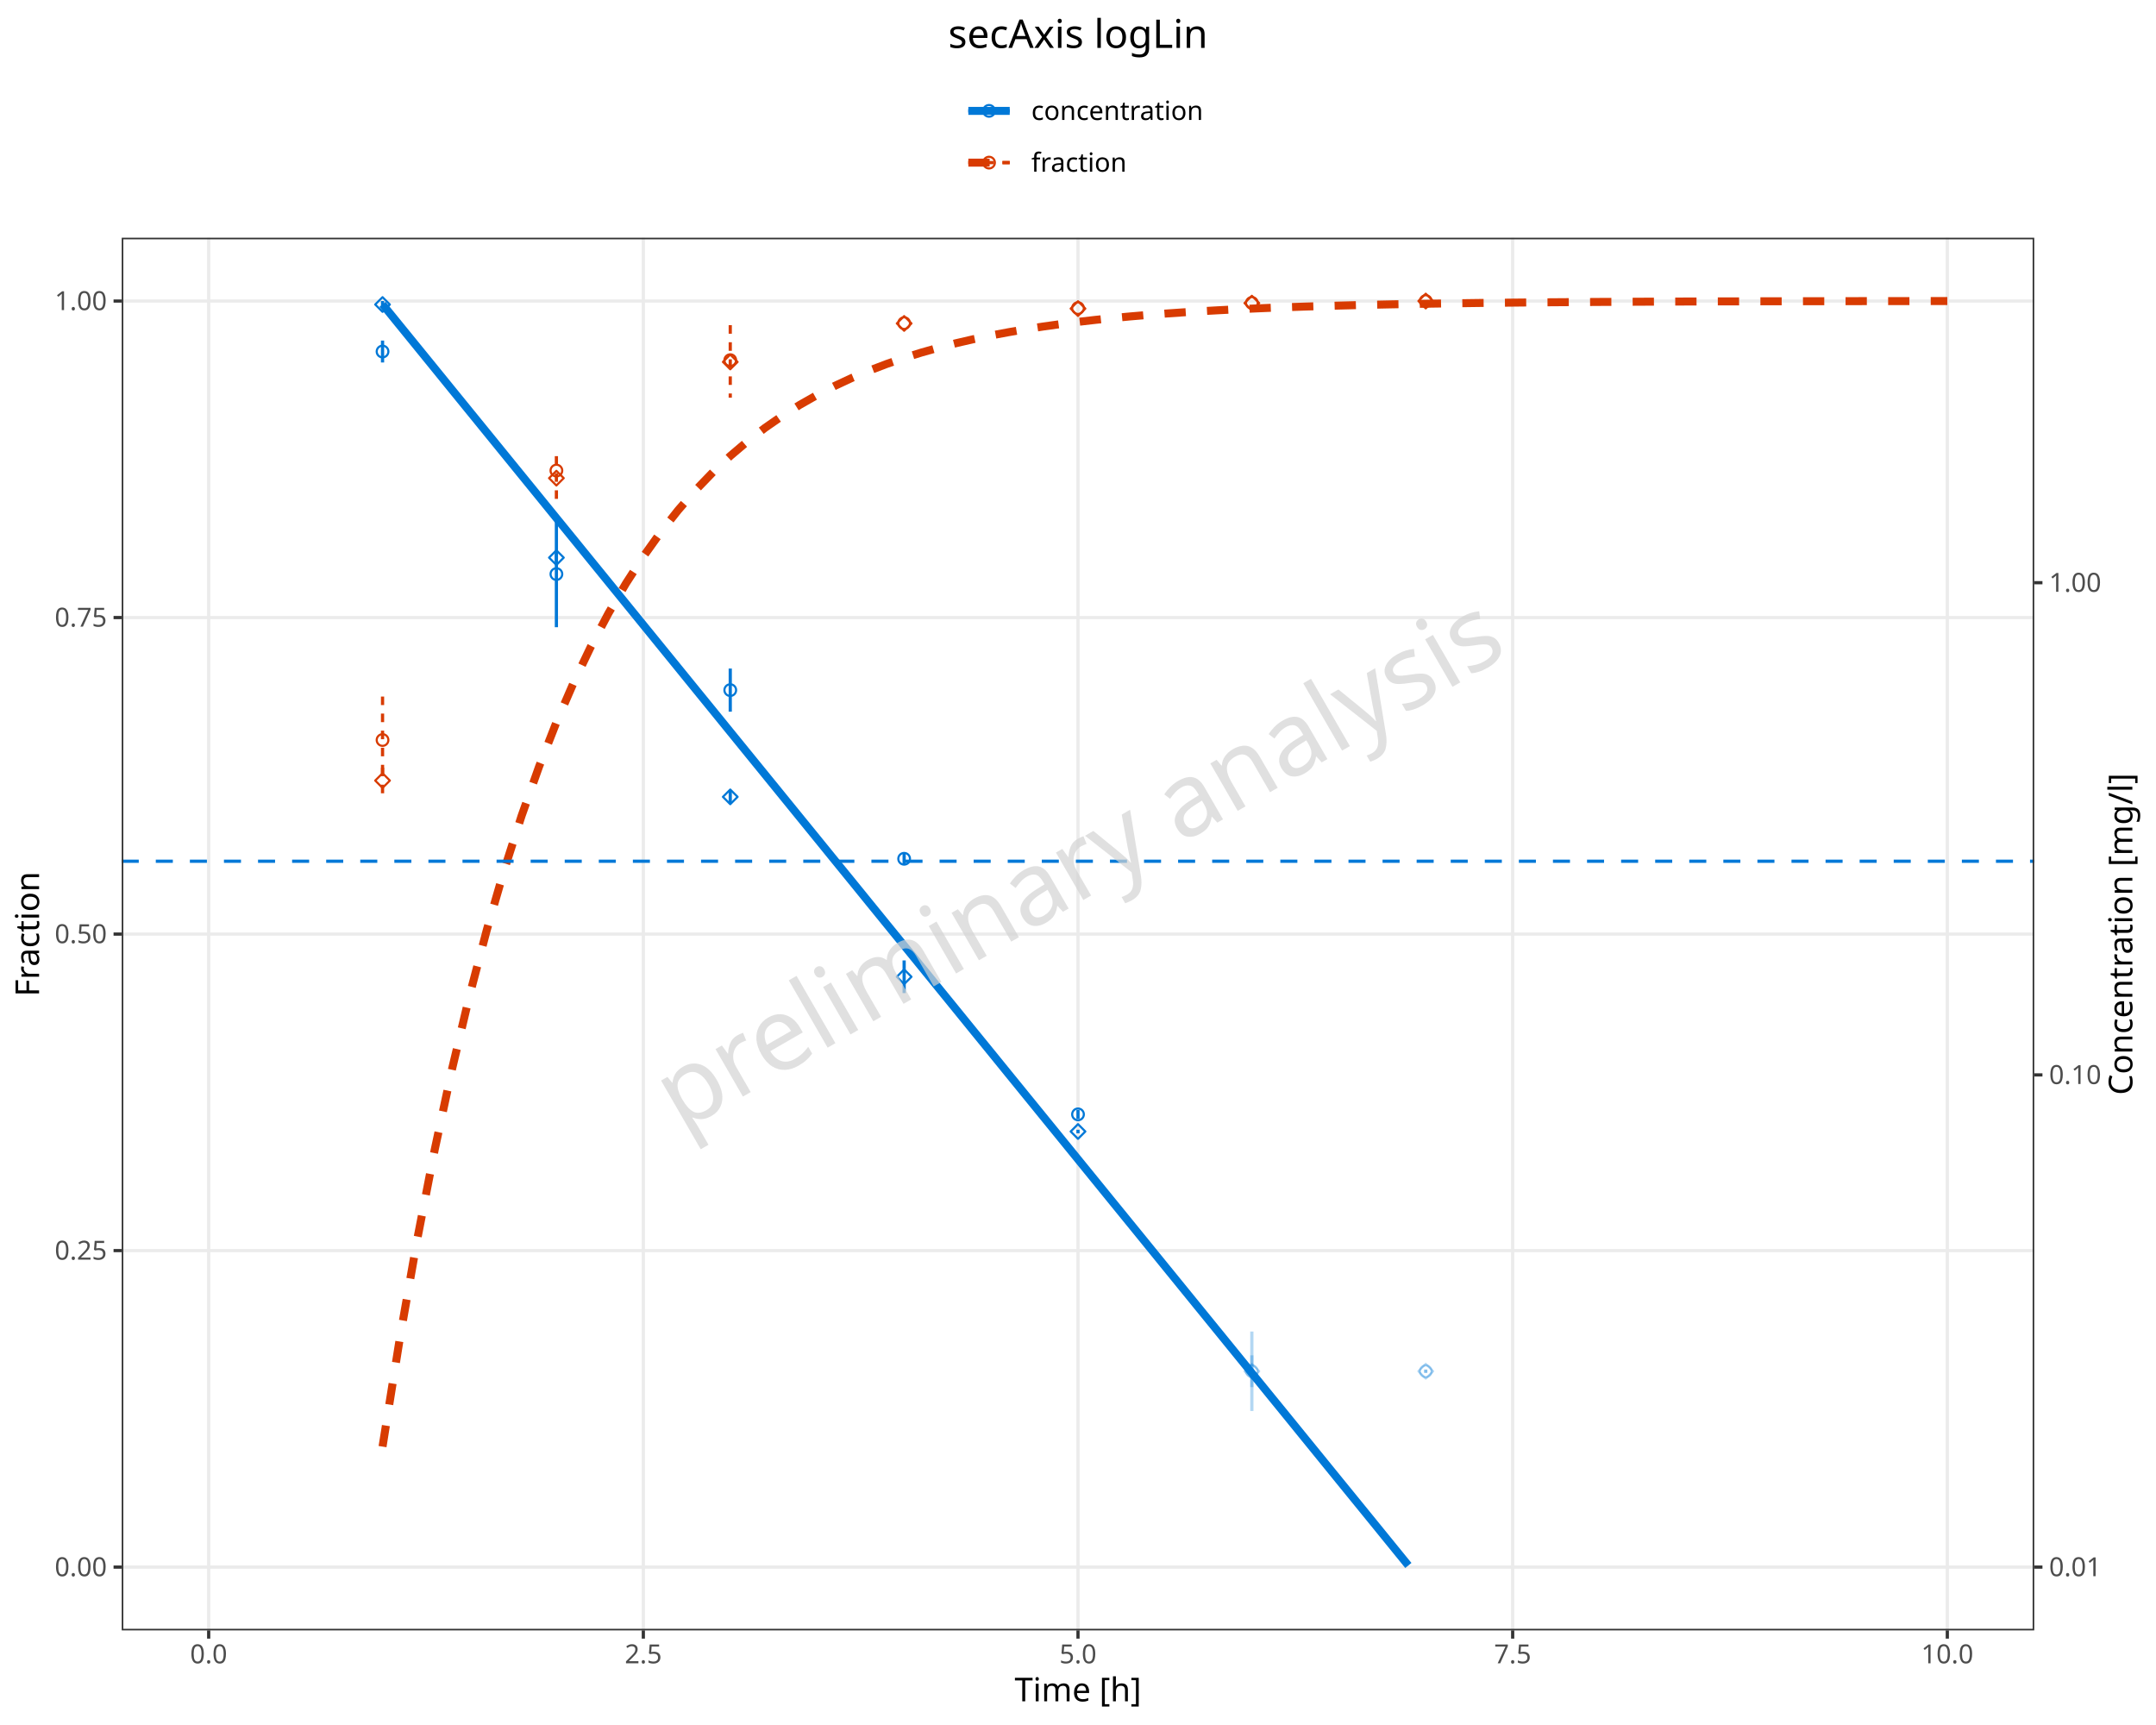
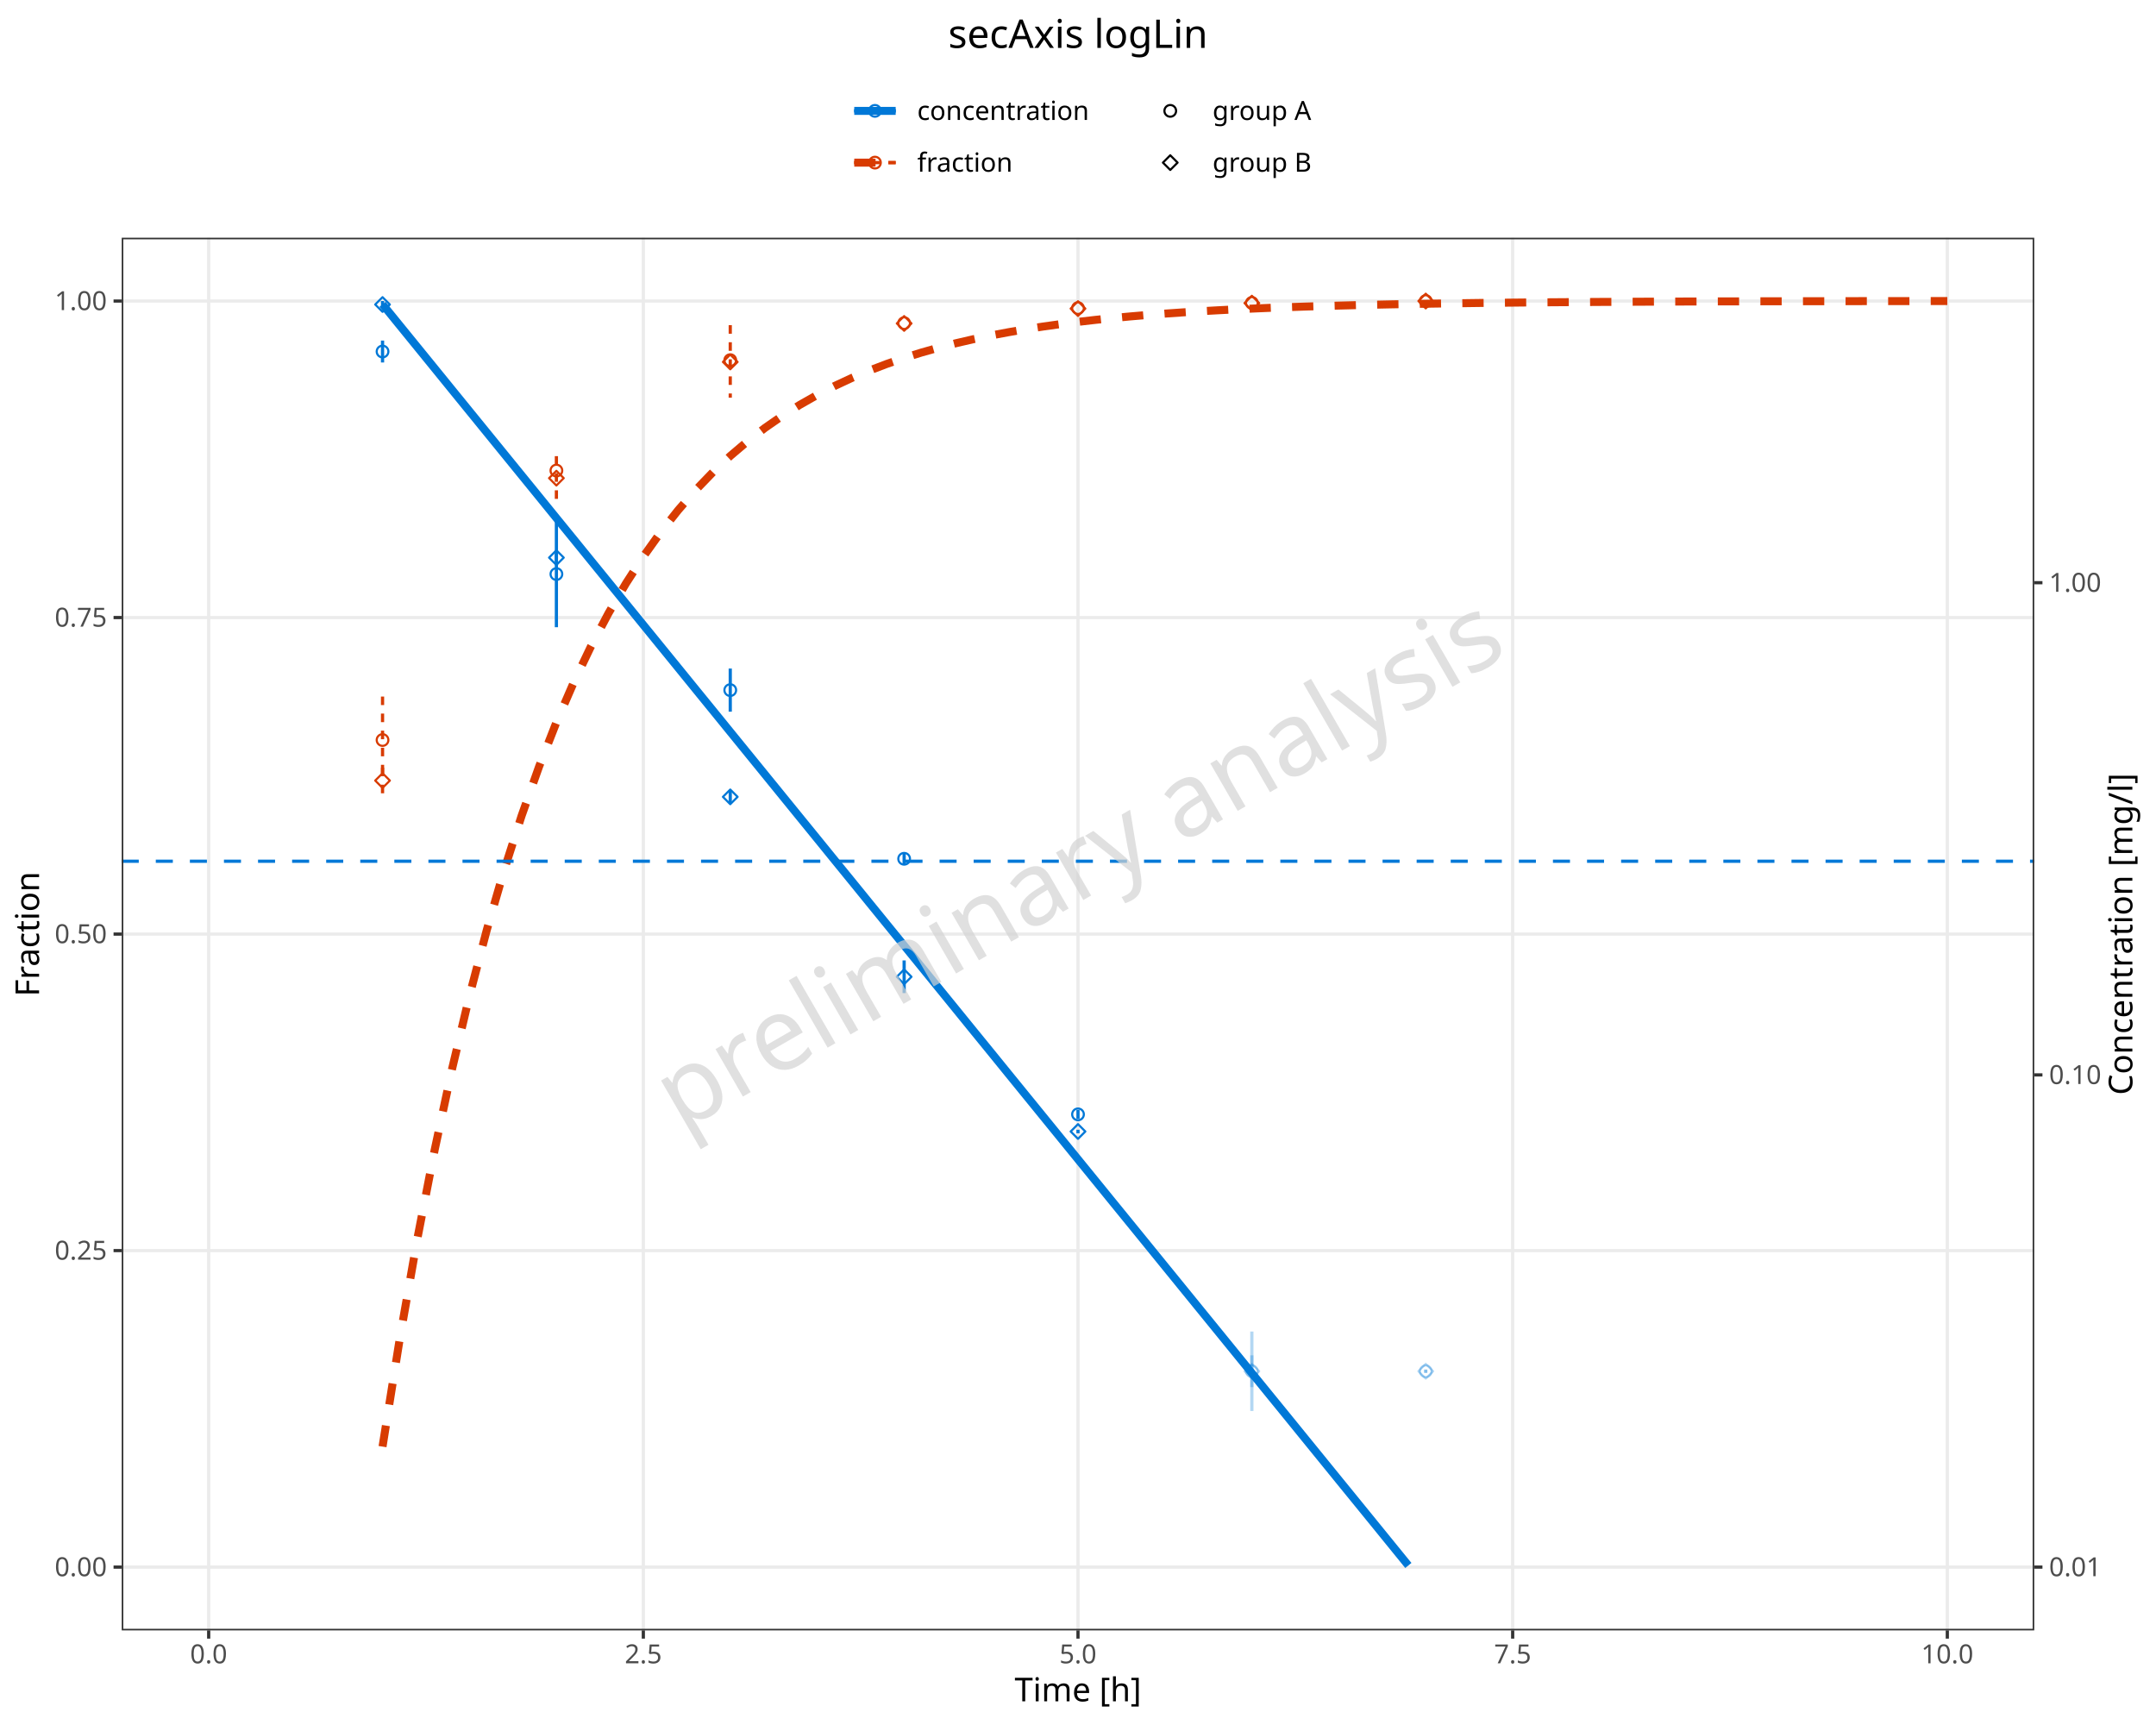
<svg xmlns="http://www.w3.org/2000/svg" class="svglite" data-engine-version="2.0" width="720.00pt" height="576.00pt" viewBox="0 0 720.00 576.00">
  <defs>
    <style type="text/css">
    .svglite line, .svglite polyline, .svglite polygon, .svglite path, .svglite rect, .svglite circle {
      fill: none;
      stroke: #000000;
      stroke-linecap: round;
      stroke-linejoin: round;
      stroke-miterlimit: 10.00;
    }
  </style>
  </defs>
  <rect width="100%" height="100%" style="stroke: none; fill: #FFFFFF;" />
  <defs>
    <clipPath id="cpMC4wMHw3MjAuMDB8MC4wMHw1NzYuMDA=">
      <rect x="0.00" y="0.00" width="720.00" height="576.00" />
    </clipPath>
  </defs>
  <g clip-path="url(#cpMC4wMHw3MjAuMDB8MC4wMHw1NzYuMDA=)">
    <rect x="0" y="0.00" width="720.00" height="576.00" style="stroke-width: 1.07; stroke: #FFFFFF; fill: #FFFFFF;" />
  </g>
  <defs>
    <clipPath id="cpNDAuNjV8Njc5LjM1fDc5LjM4fDU0NC40Mg==">
      <rect x="40.65" y="79.38" width="638.69" height="465.04" />
    </clipPath>
  </defs>
  <g clip-path="url(#cpNDAuNjV8Njc5LjM1fDc5LjM4fDU0NC40Mg==)">
    <rect x="40.65" y="79.38" width="638.69" height="465.04" style="stroke-width: 1.07; stroke: none; fill: #FFFFFF;" />
    <polyline points="40.65,523.28 679.35,523.28 " style="stroke-width: 1.07; stroke: #EBEBEB; stroke-linecap: butt;" />
    <polyline points="40.65,417.59 679.35,417.59 " style="stroke-width: 1.07; stroke: #EBEBEB; stroke-linecap: butt;" />
    <polyline points="40.65,311.90 679.35,311.90 " style="stroke-width: 1.07; stroke: #EBEBEB; stroke-linecap: butt;" />
    <polyline points="40.65,206.21 679.35,206.21 " style="stroke-width: 1.07; stroke: #EBEBEB; stroke-linecap: butt;" />
    <polyline points="40.65,100.52 679.35,100.52 " style="stroke-width: 1.07; stroke: #EBEBEB; stroke-linecap: butt;" />
    <polyline points="69.69,544.42 69.69,79.38 " style="stroke-width: 1.07; stroke: #EBEBEB; stroke-linecap: butt;" />
    <polyline points="214.84,544.42 214.84,79.38 " style="stroke-width: 1.07; stroke: #EBEBEB; stroke-linecap: butt;" />
    <polyline points="360.00,544.42 360.00,79.38 " style="stroke-width: 1.07; stroke: #EBEBEB; stroke-linecap: butt;" />
    <polyline points="505.16,544.42 505.16,79.38 " style="stroke-width: 1.07; stroke: #EBEBEB; stroke-linecap: butt;" />
    <polyline points="650.31,544.42 650.31,79.38 " style="stroke-width: 1.07; stroke: #EBEBEB; stroke-linecap: butt;" />
    <polyline points="127.75,101.61 133.56,108.75 139.36,115.88 145.17,123.02 150.97,130.16 156.78,137.30 162.59,144.44 168.39,151.57 174.20,158.71 180.01,165.85 185.81,172.99 191.62,180.12 197.42,187.26 203.23,194.40 209.04,201.54 214.84,208.67 220.65,215.81 226.46,222.95 232.26,230.09 238.07,237.22 243.87,244.36 249.68,251.50 255.49,258.64 261.29,265.77 267.10,272.91 272.91,280.05 278.71,287.19 284.52,294.32 290.32,301.46 296.13,308.60 301.94,315.74 307.74,322.87 313.55,330.01 319.36,337.15 325.16,344.29 330.97,351.42 336.77,358.56 342.58,365.70 348.39,372.84 354.19,379.97 360.00,387.11 365.81,394.25 371.61,401.39 377.42,408.52 383.23,415.66 389.03,422.80 394.84,429.94 400.64,437.07 406.45,444.21 412.26,451.35 418.06,458.49 423.87,465.63 429.68,472.76 435.48,479.90 441.29,487.04 447.09,494.18 452.90,501.31 458.71,508.45 464.51,515.59 470.32,522.73 " style="stroke-width: 2.67; stroke: #0078D7; stroke-linecap: butt;" />
    <polyline points="127.75,483.04 133.56,446.64 139.36,413.70 145.17,383.89 150.97,356.92 156.78,332.51 162.59,310.43 168.39,290.45 174.20,272.37 180.01,256.01 185.81,241.21 191.62,227.82 197.42,215.70 203.23,204.73 209.04,194.81 214.84,185.84 220.65,177.71 226.46,170.36 232.26,163.71 238.07,157.69 243.87,152.25 249.68,147.32 255.49,142.86 261.29,138.83 267.10,135.18 272.91,131.88 278.71,128.89 284.52,126.18 290.32,123.74 296.13,121.52 301.94,119.52 307.74,117.71 313.55,116.07 319.36,114.58 325.16,113.24 330.97,112.02 336.77,110.93 342.58,109.93 348.39,109.03 354.19,108.22 360.00,107.48 365.81,106.81 371.61,106.21 377.42,105.66 383.23,105.17 389.03,104.72 394.84,104.32 400.64,103.95 406.45,103.62 412.26,103.32 418.06,103.05 423.87,102.80 429.68,102.58 435.48,102.38 441.29,102.20 447.09,102.04 452.90,101.89 458.71,101.75 464.51,101.63 470.32,101.52 476.13,101.42 481.93,101.33 487.74,101.25 493.54,101.17 499.35,101.11 505.16,101.05 510.96,100.99 516.77,100.94 522.58,100.90 528.38,100.86 534.19,100.82 539.99,100.79 545.80,100.76 551.61,100.73 557.41,100.71 563.22,100.68 569.03,100.66 574.83,100.64 580.64,100.63 586.44,100.61 592.25,100.60 598.06,100.59 603.86,100.58 609.67,100.57 615.48,100.56 621.28,100.55 627.09,100.54 632.89,100.54 638.70,100.53 644.51,100.52 650.31,100.52 " style="stroke-width: 2.67; stroke: #D83B01; stroke-dasharray: 7.11,7.11; stroke-linecap: butt;" />
    <polyline points="127.75,232.58 127.75,232.58 " style="stroke-width: 1.07; stroke: #D83B01; stroke-dasharray: 2.85,2.85; stroke-linecap: butt;" />
    <polyline points="127.75,232.58 127.75,260.88 " style="stroke-width: 1.07; stroke: #D83B01; stroke-dasharray: 2.85,2.85; stroke-linecap: butt;" />
    <polyline points="127.75,260.88 127.75,260.88 " style="stroke-width: 1.07; stroke: #D83B01; stroke-dasharray: 2.85,2.85; stroke-linecap: butt;" />
    <polyline points="185.81,237.70 185.81,237.70 " style="stroke-width: 1.07; stroke: #D83B01; stroke-dasharray: 2.85,2.85; stroke-linecap: butt;" />
    <polyline points="243.87,158.90 243.87,158.90 " style="stroke-width: 1.07; stroke: #D83B01; stroke-dasharray: 2.85,2.85; stroke-linecap: butt;" />
    <polyline points="301.94,119.88 301.94,119.88 " style="stroke-width: 1.07; stroke: #D83B01; stroke-dasharray: 2.85,2.85; stroke-linecap: butt;" />
    <polyline points="360.00,111.58 360.00,111.58 " style="stroke-width: 1.07; stroke: #D83B01; stroke-dasharray: 2.85,2.85; stroke-linecap: butt;" />
    <polyline points="418.06,172.72 418.06,172.72 " style="stroke-width: 1.07; stroke: #D83B01; stroke-dasharray: 2.85,2.85; stroke-linecap: butt;" />
    <polyline points="476.13,103.30 476.13,103.30 " style="stroke-width: 1.07; stroke: #D83B01; stroke-dasharray: 2.85,2.85; stroke-linecap: butt;" />
    <polyline points="127.75,256.33 127.75,256.33 " style="stroke-width: 1.07; stroke: #D83B01; stroke-dasharray: 2.85,2.85; stroke-linecap: butt;" />
    <polyline points="127.75,256.33 127.75,264.88 " style="stroke-width: 1.07; stroke: #D83B01; stroke-dasharray: 2.85,2.85; stroke-linecap: butt;" />
    <polyline points="127.75,264.88 127.75,264.88 " style="stroke-width: 1.07; stroke: #D83B01; stroke-dasharray: 2.85,2.85; stroke-linecap: butt;" />
    <polyline points="185.81,152.32 185.81,152.32 " style="stroke-width: 1.07; stroke: #D83B01; stroke-dasharray: 2.85,2.85; stroke-linecap: butt;" />
    <polyline points="185.81,152.32 185.81,166.86 " style="stroke-width: 1.07; stroke: #D83B01; stroke-dasharray: 2.85,2.85; stroke-linecap: butt;" />
    <polyline points="185.81,166.86 185.81,166.86 " style="stroke-width: 1.07; stroke: #D83B01; stroke-dasharray: 2.85,2.85; stroke-linecap: butt;" />
    <polyline points="243.87,108.58 243.87,108.58 " style="stroke-width: 1.07; stroke: #D83B01; stroke-dasharray: 2.85,2.85; stroke-linecap: butt;" />
    <polyline points="243.87,108.58 243.87,132.78 " style="stroke-width: 1.07; stroke: #D83B01; stroke-dasharray: 2.85,2.85; stroke-linecap: butt;" />
    <polyline points="243.87,132.78 243.87,132.78 " style="stroke-width: 1.07; stroke: #D83B01; stroke-dasharray: 2.85,2.85; stroke-linecap: butt;" />
    <polyline points="301.94,138.54 301.94,138.54 " style="stroke-width: 1.07; stroke: #D83B01; stroke-dasharray: 2.85,2.85; stroke-linecap: butt;" />
    <polyline points="360.00,106.47 360.00,106.47 " style="stroke-width: 1.07; stroke: #D83B01; stroke-dasharray: 2.85,2.85; stroke-linecap: butt;" />
    <polyline points="418.06,131.44 418.06,131.44 " style="stroke-width: 1.07; stroke: #D83B01; stroke-dasharray: 2.85,2.85; stroke-linecap: butt;" />
    <polyline points="476.13,104.06 476.13,104.06 " style="stroke-width: 1.07; stroke: #D83B01; stroke-dasharray: 2.85,2.85; stroke-linecap: butt;" />
    <polyline points="127.75,113.72 127.75,113.72 " style="stroke-width: 1.07; stroke: #0078D7; stroke-linecap: butt;" />
    <polyline points="127.75,113.72 127.75,121.03 " style="stroke-width: 1.07; stroke: #0078D7; stroke-linecap: butt;" />
    <polyline points="127.75,121.03 127.75,121.03 " style="stroke-width: 1.07; stroke: #0078D7; stroke-linecap: butt;" />
    <polyline points="185.81,173.95 185.81,173.95 " style="stroke-width: 1.07; stroke: #0078D7; stroke-linecap: butt;" />
    <polyline points="185.81,173.95 185.81,209.43 " style="stroke-width: 1.07; stroke: #0078D7; stroke-linecap: butt;" />
    <polyline points="185.81,209.43 185.81,209.43 " style="stroke-width: 1.07; stroke: #0078D7; stroke-linecap: butt;" />
    <polyline points="243.87,223.24 243.87,223.24 " style="stroke-width: 1.07; stroke: #0078D7; stroke-linecap: butt;" />
    <polyline points="243.87,223.24 243.87,237.63 " style="stroke-width: 1.07; stroke: #0078D7; stroke-linecap: butt;" />
    <polyline points="243.87,237.63 243.87,237.63 " style="stroke-width: 1.07; stroke: #0078D7; stroke-linecap: butt;" />
    <polyline points="301.94,284.67 301.94,284.67 " style="stroke-width: 1.07; stroke: #0078D7; stroke-linecap: butt;" />
    <polyline points="301.94,284.67 301.94,288.85 " style="stroke-width: 1.07; stroke: #0078D7; stroke-linecap: butt;" />
    <polyline points="301.94,288.85 301.94,288.85 " style="stroke-width: 1.07; stroke: #0078D7; stroke-linecap: butt;" />
    <polyline points="360.00,370.61 360.00,370.61 " style="stroke-width: 1.07; stroke: #0078D7; stroke-linecap: butt;" />
    <polyline points="360.00,370.61 360.00,373.59 " style="stroke-width: 1.07; stroke: #0078D7; stroke-linecap: butt;" />
    <polyline points="360.00,373.59 360.00,373.59 " style="stroke-width: 1.07; stroke: #0078D7; stroke-linecap: butt;" />
    <polyline points="418.06,444.62 418.06,444.62 " style="stroke-width: 1.07; stroke: #0078D7; stroke-opacity: 0.30; stroke-linecap: butt;" />
    <polyline points="418.06,444.62 418.06,471.14 " style="stroke-width: 1.07; stroke: #0078D7; stroke-opacity: 0.30; stroke-linecap: butt;" />
    <polyline points="418.06,471.14 418.06,471.14 " style="stroke-width: 1.07; stroke: #0078D7; stroke-opacity: 0.30; stroke-linecap: butt;" />
    <polyline points="476.13,457.41 476.13,457.41 " style="stroke-width: 1.07; stroke: #0078D7; stroke-opacity: 0.30; stroke-linecap: butt;" />
    <polyline points="476.13,457.41 476.13,458.35 " style="stroke-width: 1.07; stroke: #0078D7; stroke-opacity: 0.30; stroke-linecap: butt;" />
    <polyline points="476.13,458.35 476.13,458.35 " style="stroke-width: 1.07; stroke: #0078D7; stroke-opacity: 0.30; stroke-linecap: butt;" />
    <polyline points="127.75,100.52 127.75,100.52 " style="stroke-width: 1.07; stroke: #0078D7; stroke-linecap: butt;" />
    <polyline points="127.75,100.52 127.75,102.84 " style="stroke-width: 1.07; stroke: #0078D7; stroke-linecap: butt;" />
    <polyline points="127.75,102.84 127.75,102.84 " style="stroke-width: 1.07; stroke: #0078D7; stroke-linecap: butt;" />
    <polyline points="185.81,184.77 185.81,184.77 " style="stroke-width: 1.07; stroke: #0078D7; stroke-linecap: butt;" />
    <polyline points="185.81,184.77 185.81,187.63 " style="stroke-width: 1.07; stroke: #0078D7; stroke-linecap: butt;" />
    <polyline points="185.81,187.63 185.81,187.63 " style="stroke-width: 1.07; stroke: #0078D7; stroke-linecap: butt;" />
    <polyline points="243.87,263.94 243.87,263.94 " style="stroke-width: 1.07; stroke: #0078D7; stroke-linecap: butt;" />
    <polyline points="243.87,263.94 243.87,268.23 " style="stroke-width: 1.07; stroke: #0078D7; stroke-linecap: butt;" />
    <polyline points="243.87,268.23 243.87,268.23 " style="stroke-width: 1.07; stroke: #0078D7; stroke-linecap: butt;" />
    <polyline points="301.94,320.70 301.94,320.70 " style="stroke-width: 1.07; stroke: #0078D7; stroke-linecap: butt;" />
    <polyline points="301.94,320.70 301.94,331.61 " style="stroke-width: 1.07; stroke: #0078D7; stroke-linecap: butt;" />
    <polyline points="301.94,331.61 301.94,331.61 " style="stroke-width: 1.07; stroke: #0078D7; stroke-linecap: butt;" />
    <polyline points="360.00,377.24 360.00,377.24 " style="stroke-width: 1.07; stroke: #0078D7; stroke-linecap: butt;" />
    <polyline points="360.00,377.24 360.00,378.41 " style="stroke-width: 1.07; stroke: #0078D7; stroke-linecap: butt;" />
    <polyline points="360.00,378.41 360.00,378.41 " style="stroke-width: 1.07; stroke: #0078D7; stroke-linecap: butt;" />
    <polyline points="418.06,452.57 418.06,452.57 " style="stroke-width: 1.07; stroke: #0078D7; stroke-opacity: 0.30; stroke-linecap: butt;" />
    <polyline points="418.06,452.57 418.06,463.18 " style="stroke-width: 1.07; stroke: #0078D7; stroke-opacity: 0.30; stroke-linecap: butt;" />
    <polyline points="418.06,463.18 418.06,463.18 " style="stroke-width: 1.07; stroke: #0078D7; stroke-opacity: 0.30; stroke-linecap: butt;" />
    <polyline points="476.13,457.28 476.13,457.28 " style="stroke-width: 1.07; stroke: #0078D7; stroke-opacity: 0.30; stroke-linecap: butt;" />
    <polyline points="476.13,457.28 476.13,458.48 " style="stroke-width: 1.07; stroke: #0078D7; stroke-opacity: 0.30; stroke-linecap: butt;" />
    <polyline points="476.13,458.48 476.13,458.48 " style="stroke-width: 1.07; stroke: #0078D7; stroke-opacity: 0.30; stroke-linecap: butt;" />
    <circle cx="127.75" cy="247.10" r="1.95" style="stroke-width: 0.71; stroke: #D83B01;" />
    <circle cx="185.81" cy="157.13" r="1.95" style="stroke-width: 0.71; stroke: #D83B01;" />
    <circle cx="243.87" cy="120.26" r="1.95" style="stroke-width: 0.71; stroke: #D83B01;" />
    <circle cx="301.94" cy="107.90" r="1.95" style="stroke-width: 0.71; stroke: #D83B01;" />
    <circle cx="360.00" cy="102.88" r="1.95" style="stroke-width: 0.71; stroke: #D83B01;" />
    <circle cx="418.06" cy="101.14" r="1.95" style="stroke-width: 0.71; stroke: #D83B01;" />
    <circle cx="476.13" cy="100.52" r="1.95" style="stroke-width: 0.71; stroke: #D83B01;" />
    <polygon points="127.75,263.09 130.20,260.64 127.75,258.19 125.30,260.64 " style="stroke-width: 0.71; stroke: #D83B01; fill: none;" />
    <polygon points="185.81,162.11 188.26,159.66 185.81,157.21 183.36,159.66 " style="stroke-width: 0.71; stroke: #D83B01; fill: none;" />
    <polygon points="243.87,123.31 246.32,120.86 243.87,118.41 241.42,120.86 " style="stroke-width: 0.71; stroke: #D83B01; fill: none;" />
    <polygon points="301.94,110.45 304.39,108.00 301.94,105.55 299.49,108.00 " style="stroke-width: 0.71; stroke: #D83B01; fill: none;" />
    <polygon points="360.00,105.49 362.45,103.04 360.00,100.59 357.55,103.04 " style="stroke-width: 0.71; stroke: #D83B01; fill: none;" />
    <polygon points="418.06,103.67 420.51,101.22 418.06,98.77 415.61,101.22 " style="stroke-width: 0.71; stroke: #D83B01; fill: none;" />
    <polygon points="476.13,102.97 478.58,100.52 476.13,98.07 473.68,100.52 " style="stroke-width: 0.71; stroke: #D83B01; fill: none;" />
    <circle cx="127.75" cy="117.38" r="1.95" style="stroke-width: 0.71; stroke: #0078D7;" />
    <circle cx="185.81" cy="191.69" r="1.95" style="stroke-width: 0.71; stroke: #0078D7;" />
    <circle cx="243.87" cy="230.44" r="1.95" style="stroke-width: 0.71; stroke: #0078D7;" />
    <circle cx="301.94" cy="286.76" r="1.95" style="stroke-width: 0.71; stroke: #0078D7;" />
    <circle cx="360.00" cy="372.10" r="1.95" style="stroke-width: 0.71; stroke: #0078D7;" />
    <circle cx="418.06" cy="457.88" r="1.95" style="stroke-width: 0.71; stroke: #0078D7; stroke-opacity: 0.30;" />
    <circle cx="476.13" cy="457.88" r="1.95" style="stroke-width: 0.71; stroke: #0078D7; stroke-opacity: 0.30;" />
    <polygon points="127.75,104.13 130.20,101.68 127.75,99.23 125.30,101.68 " style="stroke-width: 0.71; stroke: #0078D7; fill: none;" />
    <polygon points="185.81,188.65 188.26,186.20 185.81,183.75 183.36,186.20 " style="stroke-width: 0.71; stroke: #0078D7; fill: none;" />
    <polygon points="243.87,268.53 246.32,266.08 243.87,263.64 241.42,266.08 " style="stroke-width: 0.71; stroke: #0078D7; fill: none;" />
    <polygon points="301.94,328.61 304.39,326.16 301.94,323.71 299.49,326.16 " style="stroke-width: 0.71; stroke: #0078D7; fill: none;" />
    <polygon points="360.00,380.27 362.45,377.82 360.00,375.37 357.55,377.82 " style="stroke-width: 0.71; stroke: #0078D7; fill: none;" />
    <polygon points="418.06,460.33 420.51,457.88 418.06,455.43 415.61,457.88 " style="stroke-width: 0.71; stroke: #0078D7; stroke-opacity: 0.30; fill: none;" />
    <polygon points="476.13,460.33 478.58,457.88 476.13,455.43 473.68,457.88 " style="stroke-width: 0.71; stroke: #0078D7; stroke-opacity: 0.30; fill: none;" />
    <line x1="40.65" y1="287.58" x2="679.35" y2="287.58" style="stroke-width: 1.07; stroke: #0078D7; stroke-dasharray: 5.69,5.69; stroke-linecap: butt;" />
    <rect x="40.65" y="79.38" width="638.69" height="465.04" style="stroke-width: 1.07; stroke: #333333;" />
  </g>
  <g clip-path="url(#cpMC4wMHw3MjAuMDB8MC4wMHw1NzYuMDA=)">
    <text x="35.72" y="526.31" text-anchor="end" style="font-size: 8.80px; fill: #4D4D4D; font-family: sans;" textLength="17.13px" lengthAdjust="spacingAndGlyphs">0.00</text>
    <text x="35.72" y="420.62" text-anchor="end" style="font-size: 8.80px; fill: #4D4D4D; font-family: sans;" textLength="17.13px" lengthAdjust="spacingAndGlyphs">0.25</text>
    <text x="35.72" y="314.93" text-anchor="end" style="font-size: 8.80px; fill: #4D4D4D; font-family: sans;" textLength="17.13px" lengthAdjust="spacingAndGlyphs">0.50</text>
    <text x="35.72" y="209.24" text-anchor="end" style="font-size: 8.80px; fill: #4D4D4D; font-family: sans;" textLength="17.13px" lengthAdjust="spacingAndGlyphs">0.75</text>
    <text x="35.72" y="103.55" text-anchor="end" style="font-size: 8.80px; fill: #4D4D4D; font-family: sans;" textLength="17.13px" lengthAdjust="spacingAndGlyphs">1.00</text>
    <polyline points="37.92,523.28 40.65,523.28 " style="stroke-width: 1.07; stroke: #333333; stroke-linecap: butt;" />
    <polyline points="37.92,417.59 40.65,417.59 " style="stroke-width: 1.07; stroke: #333333; stroke-linecap: butt;" />
    <polyline points="37.92,311.90 40.65,311.90 " style="stroke-width: 1.07; stroke: #333333; stroke-linecap: butt;" />
    <polyline points="37.92,206.21 40.65,206.21 " style="stroke-width: 1.07; stroke: #333333; stroke-linecap: butt;" />
    <polyline points="37.92,100.52 40.65,100.52 " style="stroke-width: 1.07; stroke: #333333; stroke-linecap: butt;" />
    <polyline points="682.08,523.28 679.35,523.28 " style="stroke-width: 1.07; stroke: #333333; stroke-linecap: butt;" />
    <polyline points="682.08,358.93 679.35,358.93 " style="stroke-width: 1.07; stroke: #333333; stroke-linecap: butt;" />
    <polyline points="682.08,194.58 679.35,194.58 " style="stroke-width: 1.07; stroke: #333333; stroke-linecap: butt;" />
    <text x="684.28" y="526.31" style="font-size: 8.80px; fill: #4D4D4D; font-family: sans;" textLength="17.13px" lengthAdjust="spacingAndGlyphs">0.01</text>
    <text x="684.28" y="361.96" style="font-size: 8.80px; fill: #4D4D4D; font-family: sans;" textLength="17.13px" lengthAdjust="spacingAndGlyphs">0.10</text>
    <text x="684.28" y="197.61" style="font-size: 8.80px; fill: #4D4D4D; font-family: sans;" textLength="17.13px" lengthAdjust="spacingAndGlyphs">1.00</text>
    <polyline points="69.69,547.16 69.69,544.42 " style="stroke-width: 1.07; stroke: #333333; stroke-linecap: butt;" />
    <polyline points="214.84,547.16 214.84,544.42 " style="stroke-width: 1.07; stroke: #333333; stroke-linecap: butt;" />
    <polyline points="360.00,547.16 360.00,544.42 " style="stroke-width: 1.07; stroke: #333333; stroke-linecap: butt;" />
    <polyline points="505.16,547.16 505.16,544.42 " style="stroke-width: 1.07; stroke: #333333; stroke-linecap: butt;" />
    <polyline points="650.31,547.16 650.31,544.42 " style="stroke-width: 1.07; stroke: #333333; stroke-linecap: butt;" />
    <text x="69.69" y="555.40" text-anchor="middle" style="font-size: 8.80px; fill: #4D4D4D; font-family: sans;" textLength="12.23px" lengthAdjust="spacingAndGlyphs">0.0</text>
    <text x="214.84" y="555.40" text-anchor="middle" style="font-size: 8.80px; fill: #4D4D4D; font-family: sans;" textLength="12.23px" lengthAdjust="spacingAndGlyphs">2.5</text>
    <text x="360.00" y="555.40" text-anchor="middle" style="font-size: 8.80px; fill: #4D4D4D; font-family: sans;" textLength="12.23px" lengthAdjust="spacingAndGlyphs">5.0</text>
    <text x="505.16" y="555.40" text-anchor="middle" style="font-size: 8.80px; fill: #4D4D4D; font-family: sans;" textLength="12.23px" lengthAdjust="spacingAndGlyphs">7.5</text>
    <text x="650.31" y="555.40" text-anchor="middle" style="font-size: 8.80px; fill: #4D4D4D; font-family: sans;" textLength="17.13px" lengthAdjust="spacingAndGlyphs">10.0</text>
    <text x="360.00" y="568.10" text-anchor="middle" style="font-size: 11.00px; font-family: sans;" textLength="39.73px" lengthAdjust="spacingAndGlyphs">Time [h]</text>
    <text transform="translate(13.05,311.90) rotate(-90)" text-anchor="middle" style="font-size: 11.00px; font-family: sans;" textLength="39.74px" lengthAdjust="spacingAndGlyphs">Fraction</text>
    <text transform="translate(712.10,311.90) rotate(-90)" text-anchor="middle" style="font-size: 11.00px; font-family: sans;" textLength="98.45px" lengthAdjust="spacingAndGlyphs">Concentration [mg/l]</text>
-     <rect x="316.17" y="22.90" width="87.66" height="45.52" style="stroke-width: 1.07; stroke: none; fill: #FFFFFF;" />
-     <rect x="321.65" y="28.38" width="17.28" height="17.28" style="stroke-width: 1.07; stroke: none; fill: #FFFFFF;" />
-     <line x1="323.38" y1="37.02" x2="337.20" y2="37.02" style="stroke-width: 2.67; stroke: #0078D7; stroke-linecap: butt;" />
-     <line x1="323.38" y1="37.02" x2="337.20" y2="37.02" style="stroke-width: 1.07; stroke: #0078D7; stroke-linecap: butt;" />
-     <circle cx="330.29" cy="37.02" r="1.95" style="stroke-width: 0.71; stroke: #0078D7;" />
-     <line x1="323.38" y1="37.02" x2="337.20" y2="37.02" style="stroke-width: 1.07; stroke: #0078D7; stroke-dasharray: 5.69,5.69; stroke-linecap: butt;" />
-     <rect x="321.65" y="45.66" width="17.28" height="17.28" style="stroke-width: 1.07; stroke: none; fill: #FFFFFF;" />
-     <line x1="323.38" y1="54.30" x2="337.20" y2="54.30" style="stroke-width: 2.67; stroke: #D83B01; stroke-dasharray: 7.11,7.11; stroke-linecap: butt;" />
-     <line x1="323.38" y1="54.30" x2="337.20" y2="54.30" style="stroke-width: 1.07; stroke: #D83B01; stroke-dasharray: 2.85,2.85; stroke-linecap: butt;" />
-     <circle cx="330.29" cy="54.30" r="1.95" style="stroke-width: 0.71; stroke: #D83B01;" />
-     <line x1="323.38" y1="54.30" x2="337.20" y2="54.30" style="stroke-width: 1.07; stroke: #D83B01; stroke-dasharray: 5.69,5.69; stroke-linecap: butt;" />
-     <text x="344.41" y="40.05" style="font-size: 8.80px; font-family: sans;" textLength="52.84px" lengthAdjust="spacingAndGlyphs">concentration</text>
-     <text x="344.41" y="57.33" style="font-size: 8.80px; font-family: sans;" textLength="28.86px" lengthAdjust="spacingAndGlyphs">fraction</text>
+     <rect x="278.07" y="22.90" width="87.66" height="45.52" style="stroke-width: 1.07; stroke: none; fill: #FFFFFF;" />
+     <rect x="283.55" y="28.38" width="17.28" height="17.28" style="stroke-width: 1.07; stroke: none; fill: #FFFFFF;" />
+     <line x1="285.28" y1="37.02" x2="299.11" y2="37.02" style="stroke-width: 2.67; stroke: #0078D7; stroke-linecap: butt;" />
+     <line x1="285.28" y1="37.02" x2="299.11" y2="37.02" style="stroke-width: 1.07; stroke: #0078D7; stroke-linecap: butt;" />
+     <circle cx="292.19" cy="37.02" r="1.95" style="stroke-width: 0.71; stroke: #0078D7;" />
+     <line x1="285.28" y1="37.02" x2="299.11" y2="37.02" style="stroke-width: 1.07; stroke: #0078D7; stroke-dasharray: 5.69,5.69; stroke-linecap: butt;" />
+     <rect x="283.55" y="45.66" width="17.28" height="17.28" style="stroke-width: 1.07; stroke: none; fill: #FFFFFF;" />
+     <line x1="285.28" y1="54.30" x2="299.11" y2="54.30" style="stroke-width: 2.67; stroke: #D83B01; stroke-dasharray: 7.11,7.11; stroke-linecap: butt;" />
+     <line x1="285.28" y1="54.30" x2="299.11" y2="54.30" style="stroke-width: 1.07; stroke: #D83B01; stroke-dasharray: 2.85,2.85; stroke-linecap: butt;" />
+     <circle cx="292.19" cy="54.30" r="1.95" style="stroke-width: 0.71; stroke: #D83B01;" />
+     <line x1="285.28" y1="54.30" x2="299.11" y2="54.30" style="stroke-width: 1.07; stroke: #D83B01; stroke-dasharray: 5.69,5.69; stroke-linecap: butt;" />
+     <text x="306.31" y="40.05" style="font-size: 8.80px; font-family: sans;" textLength="52.84px" lengthAdjust="spacingAndGlyphs">concentration</text>
+     <text x="306.31" y="57.33" style="font-size: 8.80px; font-family: sans;" textLength="28.86px" lengthAdjust="spacingAndGlyphs">fraction</text>
+     <rect x="376.69" y="22.90" width="65.24" height="45.52" style="stroke-width: 1.07; stroke: none; fill: #FFFFFF;" />
+     <rect x="382.17" y="28.38" width="17.28" height="17.28" style="stroke-width: 1.07; stroke: none; fill: #FFFFFF;" />
+     <circle cx="390.81" cy="37.02" r="1.95" style="stroke-width: 0.71;" />
+     <rect x="382.17" y="45.66" width="17.28" height="17.28" style="stroke-width: 1.07; stroke: none; fill: #FFFFFF;" />
+     <polygon points="390.81,56.75 393.26,54.30 390.81,51.85 388.36,54.30 " style="stroke-width: 0.71; fill: none;" />
+     <text x="404.93" y="40.05" style="font-size: 8.80px; font-family: sans;" textLength="30.82px" lengthAdjust="spacingAndGlyphs">group A</text>
+     <text x="404.93" y="57.33" style="font-size: 8.80px; font-family: sans;" textLength="30.82px" lengthAdjust="spacingAndGlyphs">group B</text>
    <text x="360.00" y="15.99" text-anchor="middle" style="font-size: 13.20px; font-family: sans;" textLength="84.40px" lengthAdjust="spacingAndGlyphs">secAxis logLin</text>
    <text transform="translate(365.87,298.17) rotate(-30)" text-anchor="middle" style="font-size: 34.14px; fill: #D3D3D3; fill-opacity: 0.70; font-family: sans;" textLength="299.85px" lengthAdjust="spacingAndGlyphs">preliminary analysis</text>
  </g>
</svg>
